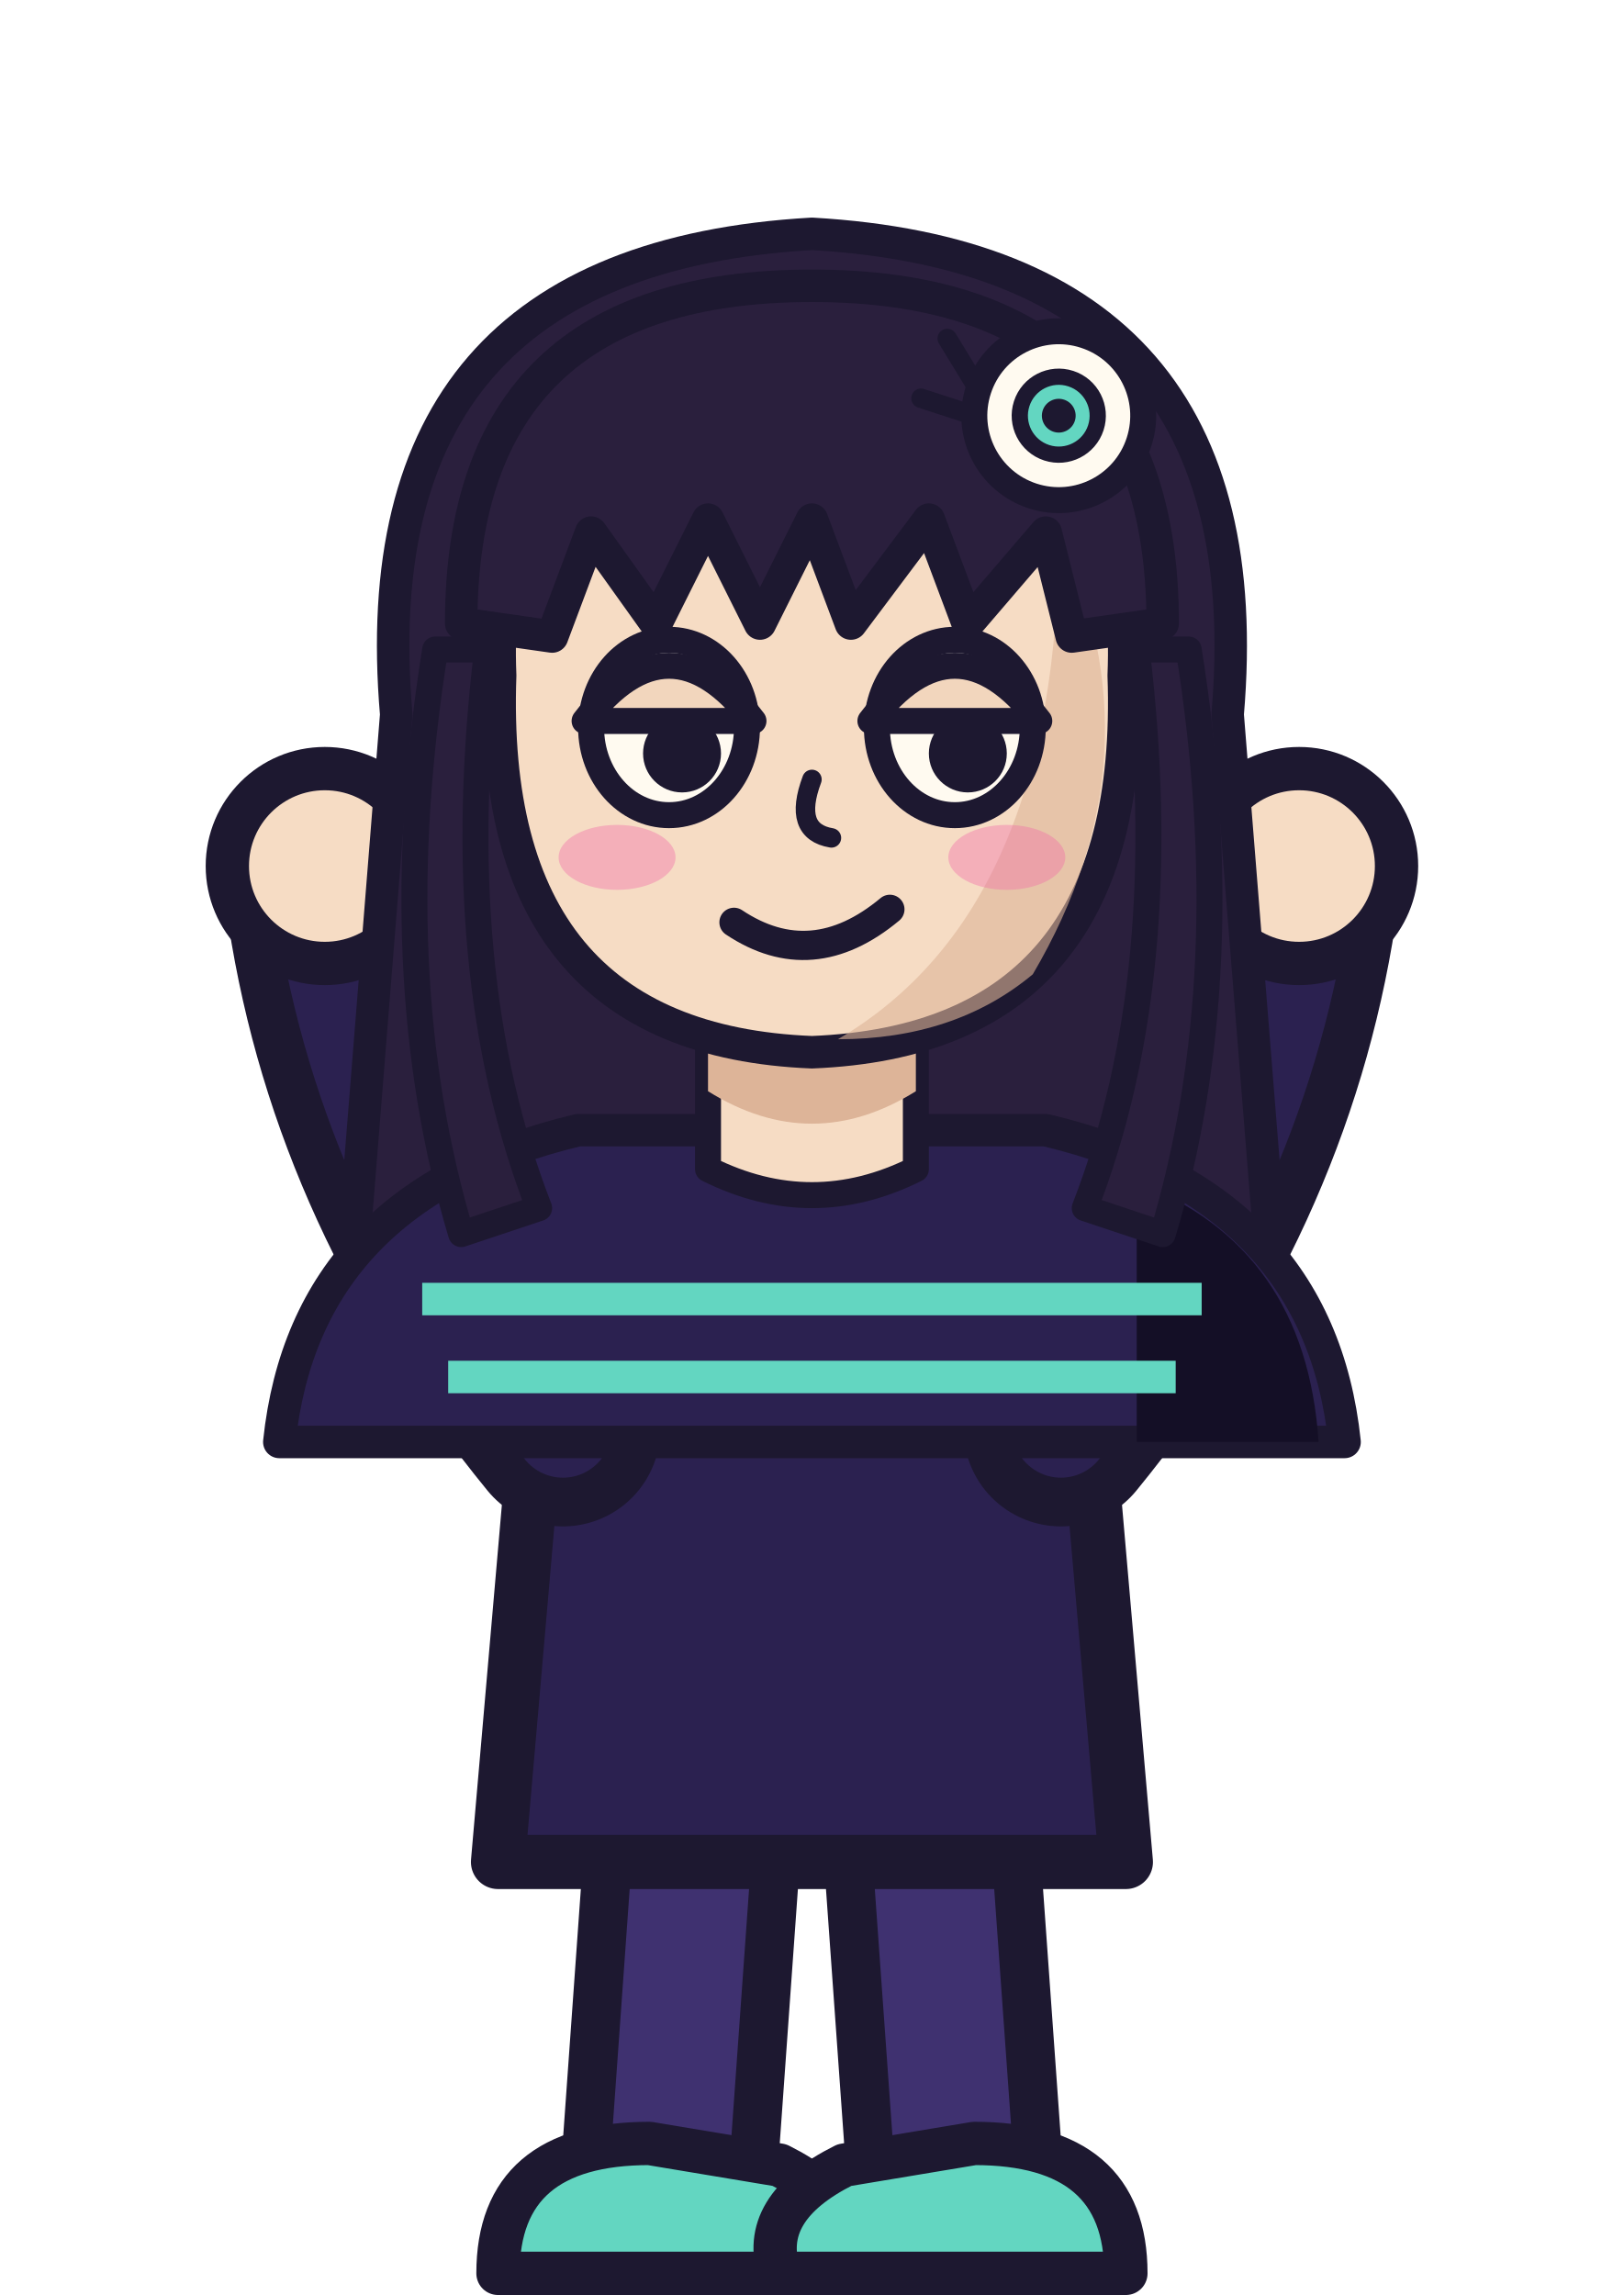
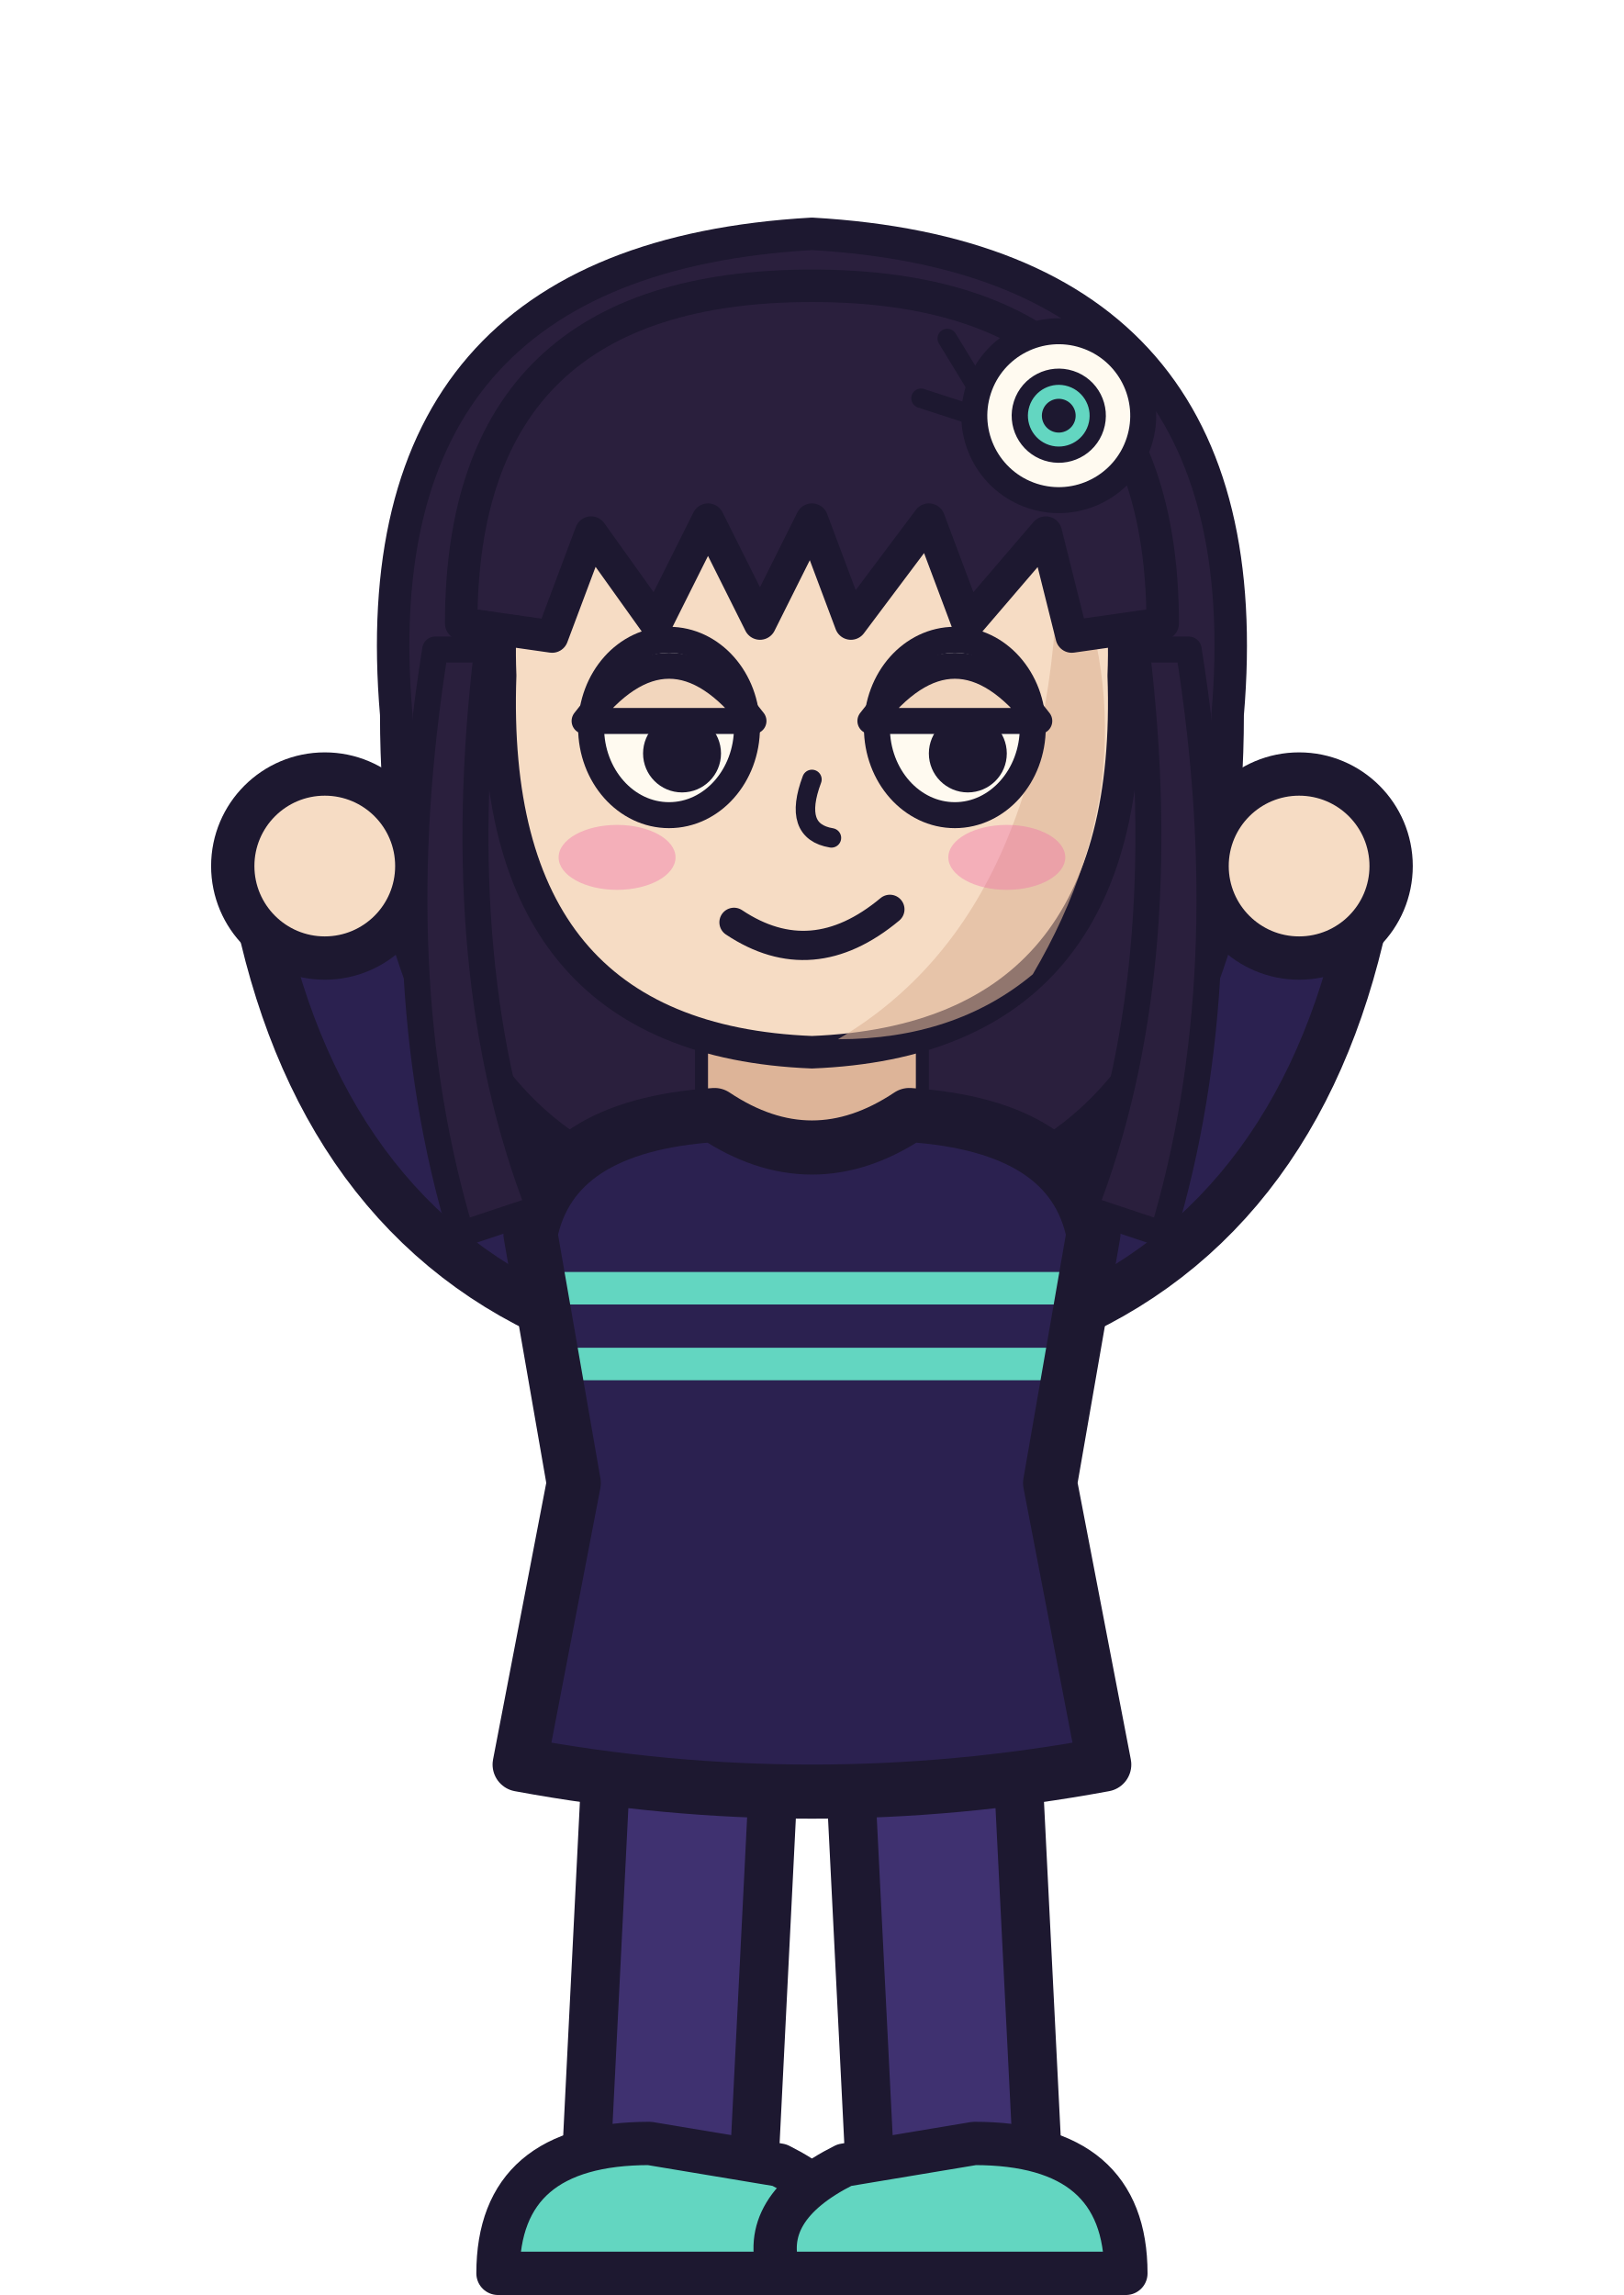
<svg xmlns="http://www.w3.org/2000/svg" viewBox="0 0 150 212" width="150" height="212">
-   <path d="M64 170 L62 198" fill="none" stroke="#1d1830" stroke-width="20" stroke-linecap="round" stroke-linejoin="round" />
-   <path d="M64 170 L62 198" fill="none" stroke="#3f3170" stroke-width="11" stroke-linecap="round" stroke-linejoin="round" />
-   <path d="M86 170 L88 198" fill="none" stroke="#1d1830" stroke-width="20" stroke-linecap="round" stroke-linejoin="round" />
-   <path d="M86 170 L88 198" fill="none" stroke="#3f3170" stroke-width="11" stroke-linecap="round" stroke-linejoin="round" />
+   <g transform="translate(15 0) scale(0.6)">
+     <path d="M36 110 Q30 40 100 36 Q170 40 164 110 Q164 156 140 204 L60 204 Q36 156 36 110 Z" fill="#2a1f3d" stroke="#1d1830" stroke-width="5" stroke-linejoin="round" stroke-linecap="round" />
+   </g>
+   <path d="M64 158 L62 198" fill="none" stroke="#1d1830" stroke-width="20" stroke-linecap="round" />
+   <path d="M64 158 L62 198" fill="none" stroke="#3f3170" stroke-width="11" stroke-linecap="round" />
+   <path d="M86 158 L88 198" fill="none" stroke="#1d1830" stroke-width="20" stroke-linecap="round" />
+   <path d="M86 158 L88 198" fill="none" stroke="#3f3170" stroke-width="11" stroke-linecap="round" />
+   <path d="M58 117 Q37 110 31 85" fill="none" stroke="#1d1830" stroke-width="18" stroke-linecap="round" />
+   <path d="M58 117 Q37 110 31 85" fill="none" stroke="#2b2150" stroke-width="9" stroke-linecap="round" />
+   <path d="M92 117 Q113 110 119 85" fill="none" stroke="#1d1830" stroke-width="18" stroke-linecap="round" />
+   <path d="M92 117 Q113 110 119 85" fill="none" stroke="#2b2150" stroke-width="9" stroke-linecap="round" />
+   <g transform="translate(15 0) scale(0.6)">
+     <g>
+       <path d="M84 150 L84 180 Q100 188 116 180 L116 150 Z" fill="#f6dcc4" stroke="#1d1830" stroke-width="4" stroke-linejoin="round" stroke-linecap="round" />
+       <path d="M84 158 Q100 170 116 158 L116 168 Q100 178 84 168 Z" fill="#ddb498" />
+     </g>
+   </g>
+   <clipPath id="milaa">
+     <path d="M66 103 Q75 109 84 103 Q99 104 101 114 L97 137 L102 163 Q75 168 48 163 L53 137 L49 114 Q51 104 66 103 Z" />
+   </clipPath>
+   <path d="M66 103 Q75 109 84 103 Q99 104 101 114 L97 137 L102 163 Q75 168 48 163 L53 137 L49 114 Q51 104 66 103 Z" fill="#2b2150" />
+   <g clip-path="url(#milaa)">
+     <path d="M40 119 L110 119 M40 126 L110 126" stroke="#63d6c1" stroke-width="3" />
+     <path d="M98 100 Q106 130 112 172 L130 172 L130 100 Z" fill="#1d1830" opacity="0.16" />
+   </g>
+   <path d="M66 103 Q75 109 84 103 Q99 104 101 114 L97 137 L102 163 Q75 168 48 163 L53 137 L49 114 Q51 104 66 103 Z" fill="none" stroke="#1d1830" stroke-width="5" stroke-linejoin="round" />
  <path d="M46 210 Q46 198 60 198 L72 200 Q80 204 78 210 Z" fill="#63d6c1" stroke="#1d1830" stroke-width="4" stroke-linejoin="round" />
  <path d="M104 210 Q104 198 90 198 L78 200 Q70 204 72 210 Z" fill="#63d6c1" stroke="#1d1830" stroke-width="4" stroke-linejoin="round" />
-   <path d="M50 126 L100 126 L104 172 L46 172 Z" fill="#2b2150" stroke="#1d1830" stroke-width="5" stroke-linejoin="round" />
-   <path d="M52 132 Q34 110 30 84" fill="none" stroke="#1d1830" stroke-width="18" stroke-linecap="round" stroke-linejoin="round" />
-   <path d="M52 132 Q34 110 30 84" fill="none" stroke="#2b2150" stroke-width="9" stroke-linecap="round" stroke-linejoin="round" />
-   <circle cx="30" cy="80" r="9" fill="#f6dcc4" stroke="#1d1830" stroke-width="4" />
-   <path d="M98 132 Q116 110 120 84" fill="none" stroke="#1d1830" stroke-width="18" stroke-linecap="round" stroke-linejoin="round" />
-   <path d="M98 132 Q116 110 120 84" fill="none" stroke="#2b2150" stroke-width="9" stroke-linecap="round" stroke-linejoin="round" />
-   <circle cx="120" cy="80" r="9" fill="#f6dcc4" stroke="#1d1830" stroke-width="4" />
+   <circle cx="30" cy="80" r="8.5" fill="#f6dcc4" stroke="#1d1830" stroke-width="4" />
+   <circle cx="120" cy="80" r="8.5" fill="#f6dcc4" stroke="#1d1830" stroke-width="4" />
  <g transform="translate(15 0) scale(0.6)">
    <g>
-       <path d="M36 110 Q30 40 100 36 Q170 40 164 110 L172 210 L28 210 Z" fill="#2a1f3d" stroke="#1d1830" stroke-width="5" stroke-linejoin="round" stroke-linecap="round" />
-       <g>
-         <path d="M18 222 Q22 184 64 174 L136 174 Q178 184 182 222 Z" fill="#2b2150" stroke="#1d1830" stroke-width="5" stroke-linejoin="round" stroke-linecap="round" />
-         <path d="M150 182 Q176 192 178 222 L150 222 Z" fill="#140f26" />
-       </g>
-       <path d="M40 200 L160 200 M44 212 L156 212" stroke="#63d6c1" stroke-width="5" />
-       <g>
-         <path d="M84 150 L84 180 Q100 188 116 180 L116 150 Z" fill="#f6dcc4" stroke="#1d1830" stroke-width="4" stroke-linejoin="round" stroke-linecap="round" />
-         <path d="M84 158 Q100 170 116 158 L116 168 Q100 178 84 168 Z" fill="#ddb498" />
-       </g>
      <path d="M52 104 Q50 54 100 52 Q150 54 148 104 Q150 160 100 162 Q50 160 52 104 Z" fill="#f6dcc4" stroke="#1d1830" stroke-width="5" stroke-linejoin="round" stroke-linecap="round" />
      <path d="M138 82 Q154 116 134 150 Q122 160 104 160 Q138 140 138 82 Z" fill="#ddb498" opacity="0.6" />
      <path d="M46 96 Q46 44 100 44 Q154 44 154 96 L140 98 L136 82 L124 96 L118 80 L106 96 L100 80 L92 96 L84 80 L76 96 L66 82 L60 98 Z" fill="#2a1f3d" stroke="#1d1830" stroke-width="5" stroke-linejoin="round" stroke-linecap="round" />
      <path d="M50 100 Q44 150 58 186 L46 190 Q34 150 42 100 Z M150 100 Q156 150 142 186 L154 190 Q166 150 158 100 Z" fill="#2a1f3d" stroke="#1d1830" stroke-width="4" stroke-linejoin="round" stroke-linecap="round" />
      <g transform="translate(138 64) rotate(18)">
        <circle r="13" fill="#fffaf0" stroke="#1d1830" stroke-width="4" stroke-linejoin="round" stroke-linecap="round" />
        <circle r="6" fill="#63d6c1" stroke="#1d1830" stroke-width="2.5" />
        <circle r="2.6" fill="#1d1830" />
        <path d="M-13 0 L-20 -6 M-13 4 L-21 4" stroke="#1d1830" stroke-width="3" stroke-linecap="round" />
      </g>
      <g>
        <ellipse cx="78" cy="112" rx="12" ry="13.5" fill="#fffaf0" stroke="#1d1830" stroke-width="4" stroke-linejoin="round" stroke-linecap="round" />
        <ellipse cx="122" cy="112" rx="12" ry="13.5" fill="#fffaf0" stroke="#1d1830" stroke-width="4" stroke-linejoin="round" stroke-linecap="round" />
        <circle cx="80" cy="116" r="6" fill="#1d1830" />
        <circle cx="124" cy="116" r="6" fill="#1d1830" />
        <circle cx="82" cy="110" r="1.8" fill="#fffaf0" />
        <circle cx="126" cy="110" r="1.8" fill="#fffaf0" />
        <g>
          <path d="M65 111 Q78 94 91 111 Z" fill="#f2d6bd" stroke="#1d1830" stroke-width="4" stroke-linejoin="round" stroke-linecap="round" />
          <path d="M109 111 Q122 94 135 111 Z" fill="#f2d6bd" stroke="#1d1830" stroke-width="4" stroke-linejoin="round" stroke-linecap="round" />
        </g>
      </g>
      <g fill="#f06ba8" opacity="0.4">
        <ellipse cx="70" cy="132" rx="9" ry="5" />
        <ellipse cx="130" cy="132" rx="9" ry="5" />
      </g>
      <path d="M100 120 Q97 128 103 129" fill="none" stroke="#1d1830" stroke-width="3" stroke-linejoin="round" stroke-linecap="round" />
      <path d="M88 142 Q100 150 112 140" fill="none" stroke="#1d1830" stroke-width="4.5" stroke-linejoin="round" stroke-linecap="round" />
    </g>
  </g>
</svg>
